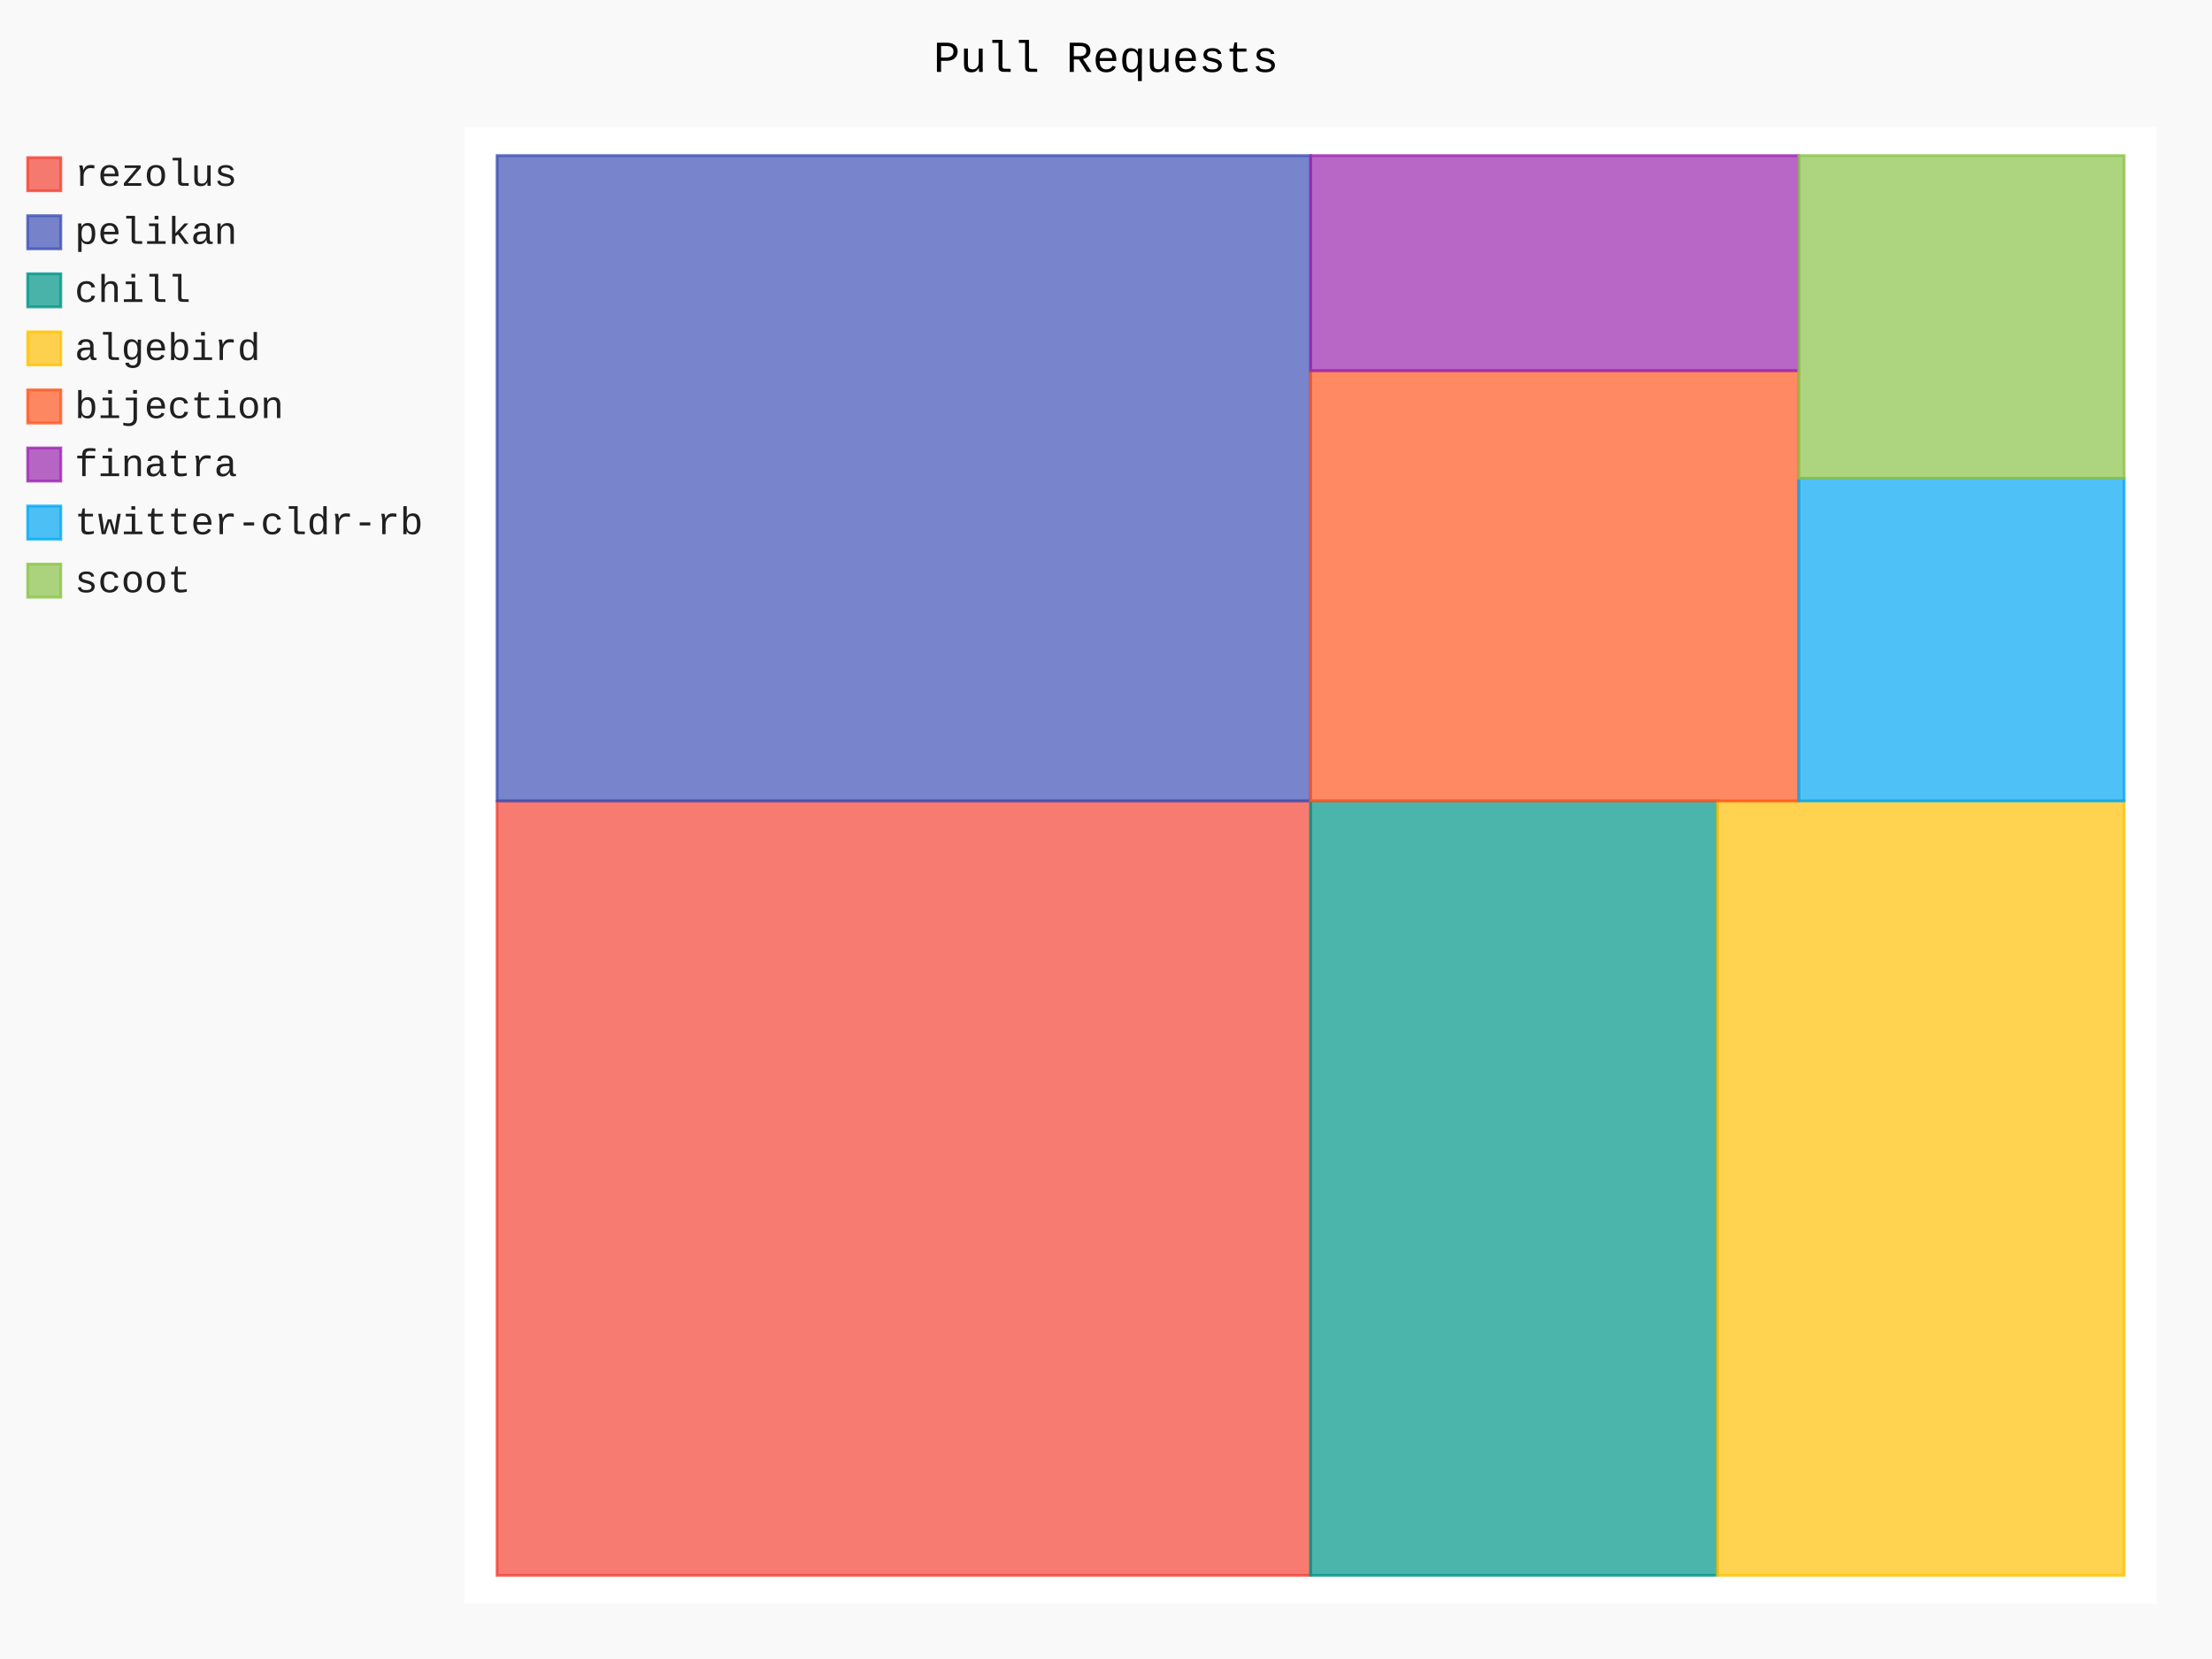
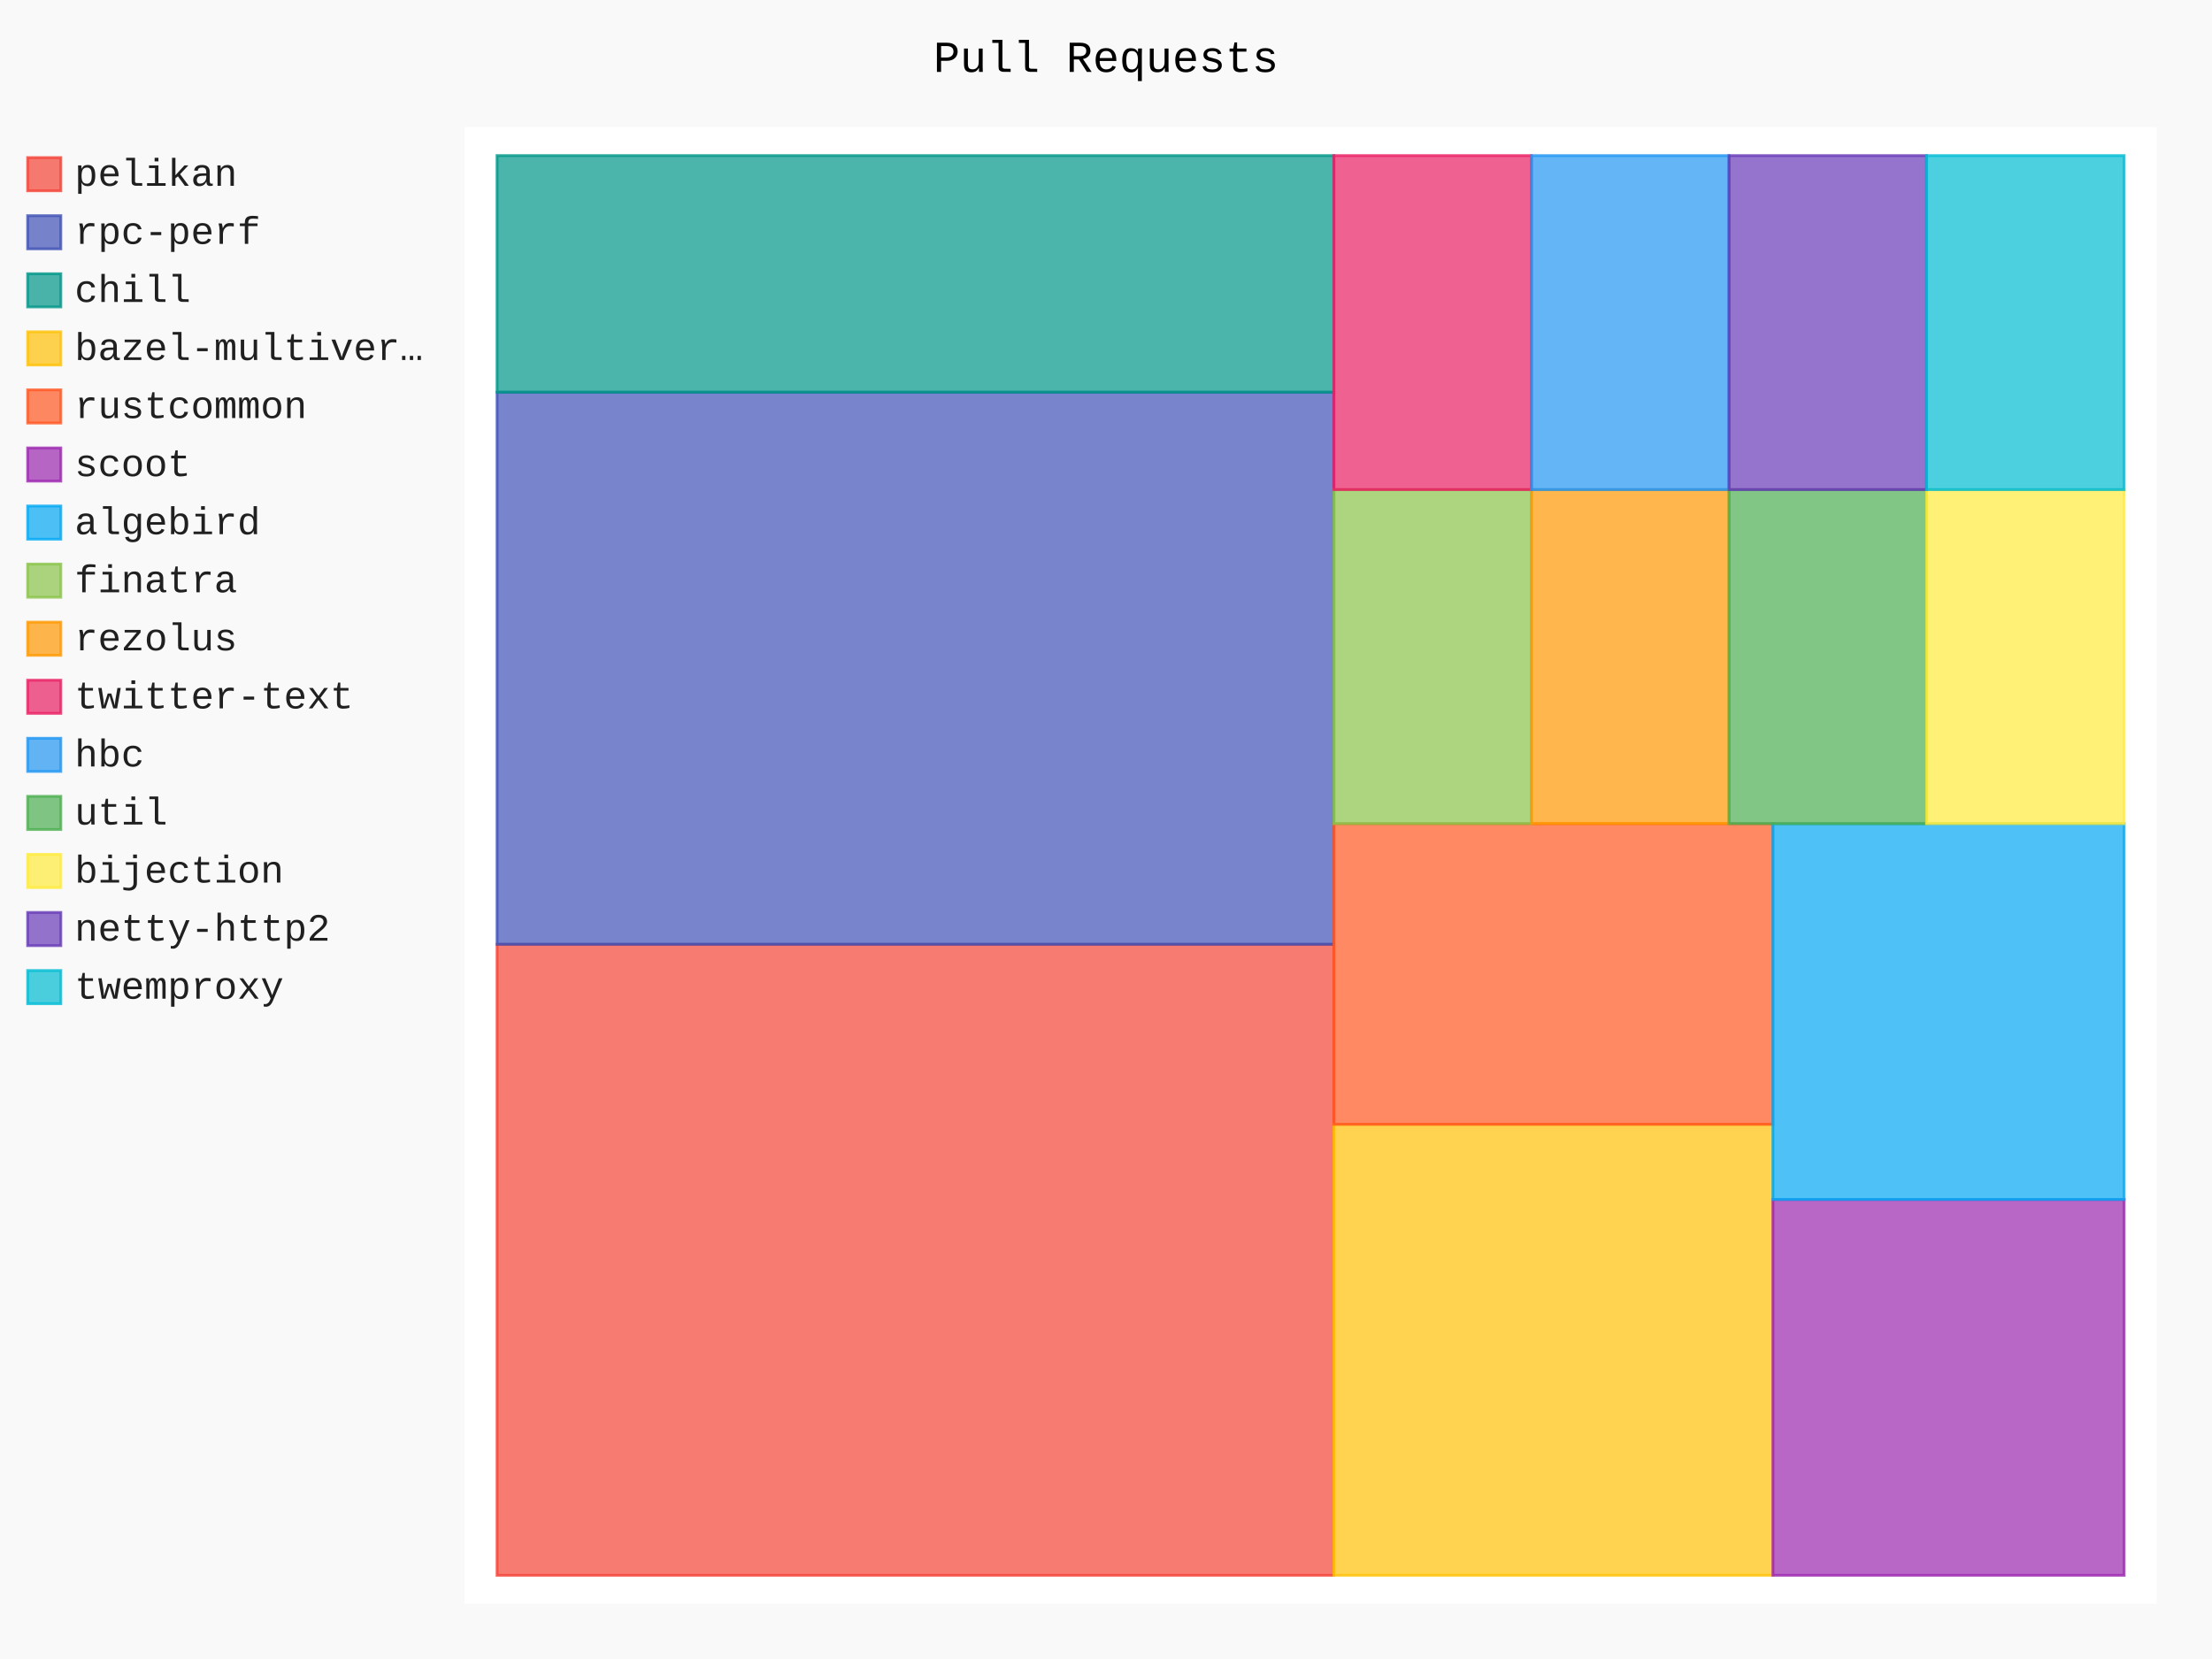
- <svg xmlns="http://www.w3.org/2000/svg" id="chart-d2e59fe8-2a93-4084-8ce1-d406617280e0" class="pygal-chart" viewBox="0 0 800 600">
+ <svg xmlns="http://www.w3.org/2000/svg" id="chart-082a31d4-c75b-4dd9-8270-7544e8f5b64f" class="pygal-chart" viewBox="0 0 800 600">
  <defs>
-     <style type="text/css">#chart-d2e59fe8-2a93-4084-8ce1-d406617280e0{-webkit-user-select:none;-webkit-font-smoothing:antialiased;font-family:Consolas,"Liberation Mono",Menlo,Courier,monospace}#chart-d2e59fe8-2a93-4084-8ce1-d406617280e0 .title{font-family:Consolas,"Liberation Mono",Menlo,Courier,monospace;font-size:16px}#chart-d2e59fe8-2a93-4084-8ce1-d406617280e0 .legends .legend text{font-family:Consolas,"Liberation Mono",Menlo,Courier,monospace;font-size:14px}#chart-d2e59fe8-2a93-4084-8ce1-d406617280e0 .axis text{font-family:Consolas,"Liberation Mono",Menlo,Courier,monospace;font-size:10px}#chart-d2e59fe8-2a93-4084-8ce1-d406617280e0 .axis text.major{font-family:Consolas,"Liberation Mono",Menlo,Courier,monospace;font-size:10px}#chart-d2e59fe8-2a93-4084-8ce1-d406617280e0 .text-overlay text.value{font-family:Consolas,"Liberation Mono",Menlo,Courier,monospace;font-size:16px}#chart-d2e59fe8-2a93-4084-8ce1-d406617280e0 .text-overlay text.label{font-family:Consolas,"Liberation Mono",Menlo,Courier,monospace;font-size:10px}#chart-d2e59fe8-2a93-4084-8ce1-d406617280e0 .tooltip{font-family:Consolas,"Liberation Mono",Menlo,Courier,monospace;font-size:14px}#chart-d2e59fe8-2a93-4084-8ce1-d406617280e0 text.no_data{font-family:Consolas,"Liberation Mono",Menlo,Courier,monospace;font-size:64px}
- #chart-d2e59fe8-2a93-4084-8ce1-d406617280e0{background-color:rgba(249,249,249,1)}#chart-d2e59fe8-2a93-4084-8ce1-d406617280e0 path,#chart-d2e59fe8-2a93-4084-8ce1-d406617280e0 line,#chart-d2e59fe8-2a93-4084-8ce1-d406617280e0 rect,#chart-d2e59fe8-2a93-4084-8ce1-d406617280e0 circle{-webkit-transition:150ms;-moz-transition:150ms;transition:150ms}#chart-d2e59fe8-2a93-4084-8ce1-d406617280e0 .graph &gt; .background{fill:rgba(249,249,249,1)}#chart-d2e59fe8-2a93-4084-8ce1-d406617280e0 .plot &gt; .background{fill:rgba(255,255,255,1)}#chart-d2e59fe8-2a93-4084-8ce1-d406617280e0 .graph{fill:rgba(0,0,0,.87)}#chart-d2e59fe8-2a93-4084-8ce1-d406617280e0 text.no_data{fill:rgba(0,0,0,1)}#chart-d2e59fe8-2a93-4084-8ce1-d406617280e0 .title{fill:rgba(0,0,0,1)}#chart-d2e59fe8-2a93-4084-8ce1-d406617280e0 .legends .legend text{fill:rgba(0,0,0,.87)}#chart-d2e59fe8-2a93-4084-8ce1-d406617280e0 .legends .legend:hover text{fill:rgba(0,0,0,1)}#chart-d2e59fe8-2a93-4084-8ce1-d406617280e0 .axis .line{stroke:rgba(0,0,0,1)}#chart-d2e59fe8-2a93-4084-8ce1-d406617280e0 .axis .guide.line{stroke:rgba(0,0,0,.54)}#chart-d2e59fe8-2a93-4084-8ce1-d406617280e0 .axis .major.line{stroke:rgba(0,0,0,.87)}#chart-d2e59fe8-2a93-4084-8ce1-d406617280e0 .axis text.major{fill:rgba(0,0,0,1)}#chart-d2e59fe8-2a93-4084-8ce1-d406617280e0 .axis.y .guides:hover .guide.line,#chart-d2e59fe8-2a93-4084-8ce1-d406617280e0 .line-graph .axis.x .guides:hover .guide.line,#chart-d2e59fe8-2a93-4084-8ce1-d406617280e0 .stackedline-graph .axis.x .guides:hover .guide.line,#chart-d2e59fe8-2a93-4084-8ce1-d406617280e0 .xy-graph .axis.x .guides:hover .guide.line{stroke:rgba(0,0,0,1)}#chart-d2e59fe8-2a93-4084-8ce1-d406617280e0 .axis .guides:hover text{fill:rgba(0,0,0,1)}#chart-d2e59fe8-2a93-4084-8ce1-d406617280e0 .reactive{fill-opacity:.7;stroke-opacity:.8;stroke-width:1}#chart-d2e59fe8-2a93-4084-8ce1-d406617280e0 .ci{stroke:rgba(0,0,0,.87)}#chart-d2e59fe8-2a93-4084-8ce1-d406617280e0 .reactive.active,#chart-d2e59fe8-2a93-4084-8ce1-d406617280e0 .active .reactive{fill-opacity:.8;stroke-opacity:.9;stroke-width:4}#chart-d2e59fe8-2a93-4084-8ce1-d406617280e0 .ci .reactive.active{stroke-width:1.5}#chart-d2e59fe8-2a93-4084-8ce1-d406617280e0 .series text{fill:rgba(0,0,0,1)}#chart-d2e59fe8-2a93-4084-8ce1-d406617280e0 .tooltip rect{fill:rgba(255,255,255,1);stroke:rgba(0,0,0,1);-webkit-transition:opacity 150ms;-moz-transition:opacity 150ms;transition:opacity 150ms}#chart-d2e59fe8-2a93-4084-8ce1-d406617280e0 .tooltip .label{fill:rgba(0,0,0,.87)}#chart-d2e59fe8-2a93-4084-8ce1-d406617280e0 .tooltip .label{fill:rgba(0,0,0,.87)}#chart-d2e59fe8-2a93-4084-8ce1-d406617280e0 .tooltip .legend{font-size:.8em;fill:rgba(0,0,0,.54)}#chart-d2e59fe8-2a93-4084-8ce1-d406617280e0 .tooltip .x_label{font-size:.6em;fill:rgba(0,0,0,1)}#chart-d2e59fe8-2a93-4084-8ce1-d406617280e0 .tooltip .xlink{font-size:.5em;text-decoration:underline}#chart-d2e59fe8-2a93-4084-8ce1-d406617280e0 .tooltip .value{font-size:1.5em}#chart-d2e59fe8-2a93-4084-8ce1-d406617280e0 .bound{font-size:.5em}#chart-d2e59fe8-2a93-4084-8ce1-d406617280e0 .max-value{font-size:.75em;fill:rgba(0,0,0,.54)}#chart-d2e59fe8-2a93-4084-8ce1-d406617280e0 .map-element{fill:rgba(255,255,255,1);stroke:rgba(0,0,0,.54) !important}#chart-d2e59fe8-2a93-4084-8ce1-d406617280e0 .map-element .reactive{fill-opacity:inherit;stroke-opacity:inherit}#chart-d2e59fe8-2a93-4084-8ce1-d406617280e0 .color-0,#chart-d2e59fe8-2a93-4084-8ce1-d406617280e0 .color-0 a:visited{stroke:#F44336;fill:#F44336}#chart-d2e59fe8-2a93-4084-8ce1-d406617280e0 .color-1,#chart-d2e59fe8-2a93-4084-8ce1-d406617280e0 .color-1 a:visited{stroke:#3F51B5;fill:#3F51B5}#chart-d2e59fe8-2a93-4084-8ce1-d406617280e0 .color-2,#chart-d2e59fe8-2a93-4084-8ce1-d406617280e0 .color-2 a:visited{stroke:#009688;fill:#009688}#chart-d2e59fe8-2a93-4084-8ce1-d406617280e0 .color-3,#chart-d2e59fe8-2a93-4084-8ce1-d406617280e0 .color-3 a:visited{stroke:#FFC107;fill:#FFC107}#chart-d2e59fe8-2a93-4084-8ce1-d406617280e0 .color-4,#chart-d2e59fe8-2a93-4084-8ce1-d406617280e0 .color-4 a:visited{stroke:#FF5722;fill:#FF5722}#chart-d2e59fe8-2a93-4084-8ce1-d406617280e0 .color-5,#chart-d2e59fe8-2a93-4084-8ce1-d406617280e0 .color-5 a:visited{stroke:#9C27B0;fill:#9C27B0}#chart-d2e59fe8-2a93-4084-8ce1-d406617280e0 .color-6,#chart-d2e59fe8-2a93-4084-8ce1-d406617280e0 .color-6 a:visited{stroke:#03A9F4;fill:#03A9F4}#chart-d2e59fe8-2a93-4084-8ce1-d406617280e0 .color-7,#chart-d2e59fe8-2a93-4084-8ce1-d406617280e0 .color-7 a:visited{stroke:#8BC34A;fill:#8BC34A}#chart-d2e59fe8-2a93-4084-8ce1-d406617280e0 .text-overlay .color-0 text{fill:black}#chart-d2e59fe8-2a93-4084-8ce1-d406617280e0 .text-overlay .color-1 text{fill:black}#chart-d2e59fe8-2a93-4084-8ce1-d406617280e0 .text-overlay .color-2 text{fill:black}#chart-d2e59fe8-2a93-4084-8ce1-d406617280e0 .text-overlay .color-3 text{fill:black}#chart-d2e59fe8-2a93-4084-8ce1-d406617280e0 .text-overlay .color-4 text{fill:black}#chart-d2e59fe8-2a93-4084-8ce1-d406617280e0 .text-overlay .color-5 text{fill:black}#chart-d2e59fe8-2a93-4084-8ce1-d406617280e0 .text-overlay .color-6 text{fill:black}#chart-d2e59fe8-2a93-4084-8ce1-d406617280e0 .text-overlay .color-7 text{fill:black}
- #chart-d2e59fe8-2a93-4084-8ce1-d406617280e0 text.no_data{text-anchor:middle}#chart-d2e59fe8-2a93-4084-8ce1-d406617280e0 .guide.line{fill:none}#chart-d2e59fe8-2a93-4084-8ce1-d406617280e0 .centered{text-anchor:middle}#chart-d2e59fe8-2a93-4084-8ce1-d406617280e0 .title{text-anchor:middle}#chart-d2e59fe8-2a93-4084-8ce1-d406617280e0 .legends .legend text{fill-opacity:1}#chart-d2e59fe8-2a93-4084-8ce1-d406617280e0 .axis.x text{text-anchor:middle}#chart-d2e59fe8-2a93-4084-8ce1-d406617280e0 .axis.x:not(.web) text[transform]{text-anchor:start}#chart-d2e59fe8-2a93-4084-8ce1-d406617280e0 .axis.x:not(.web) text[transform].backwards{text-anchor:end}#chart-d2e59fe8-2a93-4084-8ce1-d406617280e0 .axis.y text{text-anchor:end}#chart-d2e59fe8-2a93-4084-8ce1-d406617280e0 .axis.y text[transform].backwards{text-anchor:start}#chart-d2e59fe8-2a93-4084-8ce1-d406617280e0 .axis.y2 text{text-anchor:start}#chart-d2e59fe8-2a93-4084-8ce1-d406617280e0 .axis.y2 text[transform].backwards{text-anchor:end}#chart-d2e59fe8-2a93-4084-8ce1-d406617280e0 .axis .guide.line{stroke-dasharray:4,4;stroke:black}#chart-d2e59fe8-2a93-4084-8ce1-d406617280e0 .axis .major.guide.line{stroke-dasharray:6,6;stroke:black}#chart-d2e59fe8-2a93-4084-8ce1-d406617280e0 .horizontal .axis.y .guide.line,#chart-d2e59fe8-2a93-4084-8ce1-d406617280e0 .horizontal .axis.y2 .guide.line,#chart-d2e59fe8-2a93-4084-8ce1-d406617280e0 .vertical .axis.x .guide.line{opacity:0}#chart-d2e59fe8-2a93-4084-8ce1-d406617280e0 .horizontal .axis.always_show .guide.line,#chart-d2e59fe8-2a93-4084-8ce1-d406617280e0 .vertical .axis.always_show .guide.line{opacity:1 !important}#chart-d2e59fe8-2a93-4084-8ce1-d406617280e0 .axis.y .guides:hover .guide.line,#chart-d2e59fe8-2a93-4084-8ce1-d406617280e0 .axis.y2 .guides:hover .guide.line,#chart-d2e59fe8-2a93-4084-8ce1-d406617280e0 .axis.x .guides:hover .guide.line{opacity:1}#chart-d2e59fe8-2a93-4084-8ce1-d406617280e0 .axis .guides:hover text{opacity:1}#chart-d2e59fe8-2a93-4084-8ce1-d406617280e0 .nofill{fill:none}#chart-d2e59fe8-2a93-4084-8ce1-d406617280e0 .subtle-fill{fill-opacity:.2}#chart-d2e59fe8-2a93-4084-8ce1-d406617280e0 .dot{stroke-width:1px;fill-opacity:1;stroke-opacity:1}#chart-d2e59fe8-2a93-4084-8ce1-d406617280e0 .dot.active{stroke-width:5px}#chart-d2e59fe8-2a93-4084-8ce1-d406617280e0 .dot.negative{fill:transparent}#chart-d2e59fe8-2a93-4084-8ce1-d406617280e0 text,#chart-d2e59fe8-2a93-4084-8ce1-d406617280e0 tspan{stroke:none !important}#chart-d2e59fe8-2a93-4084-8ce1-d406617280e0 .series text.active{opacity:1}#chart-d2e59fe8-2a93-4084-8ce1-d406617280e0 .tooltip rect{fill-opacity:.95;stroke-width:.5}#chart-d2e59fe8-2a93-4084-8ce1-d406617280e0 .tooltip text{fill-opacity:1}#chart-d2e59fe8-2a93-4084-8ce1-d406617280e0 .showable{visibility:hidden}#chart-d2e59fe8-2a93-4084-8ce1-d406617280e0 .showable.shown{visibility:visible}#chart-d2e59fe8-2a93-4084-8ce1-d406617280e0 .gauge-background{fill:rgba(229,229,229,1);stroke:none}#chart-d2e59fe8-2a93-4084-8ce1-d406617280e0 .bg-lines{stroke:rgba(249,249,249,1);stroke-width:2px}</style>
+     <style type="text/css">#chart-082a31d4-c75b-4dd9-8270-7544e8f5b64f{-webkit-user-select:none;-webkit-font-smoothing:antialiased;font-family:Consolas,"Liberation Mono",Menlo,Courier,monospace}#chart-082a31d4-c75b-4dd9-8270-7544e8f5b64f .title{font-family:Consolas,"Liberation Mono",Menlo,Courier,monospace;font-size:16px}#chart-082a31d4-c75b-4dd9-8270-7544e8f5b64f .legends .legend text{font-family:Consolas,"Liberation Mono",Menlo,Courier,monospace;font-size:14px}#chart-082a31d4-c75b-4dd9-8270-7544e8f5b64f .axis text{font-family:Consolas,"Liberation Mono",Menlo,Courier,monospace;font-size:10px}#chart-082a31d4-c75b-4dd9-8270-7544e8f5b64f .axis text.major{font-family:Consolas,"Liberation Mono",Menlo,Courier,monospace;font-size:10px}#chart-082a31d4-c75b-4dd9-8270-7544e8f5b64f .text-overlay text.value{font-family:Consolas,"Liberation Mono",Menlo,Courier,monospace;font-size:16px}#chart-082a31d4-c75b-4dd9-8270-7544e8f5b64f .text-overlay text.label{font-family:Consolas,"Liberation Mono",Menlo,Courier,monospace;font-size:10px}#chart-082a31d4-c75b-4dd9-8270-7544e8f5b64f .tooltip{font-family:Consolas,"Liberation Mono",Menlo,Courier,monospace;font-size:14px}#chart-082a31d4-c75b-4dd9-8270-7544e8f5b64f text.no_data{font-family:Consolas,"Liberation Mono",Menlo,Courier,monospace;font-size:64px}
+ #chart-082a31d4-c75b-4dd9-8270-7544e8f5b64f{background-color:rgba(249,249,249,1)}#chart-082a31d4-c75b-4dd9-8270-7544e8f5b64f path,#chart-082a31d4-c75b-4dd9-8270-7544e8f5b64f line,#chart-082a31d4-c75b-4dd9-8270-7544e8f5b64f rect,#chart-082a31d4-c75b-4dd9-8270-7544e8f5b64f circle{-webkit-transition:150ms;-moz-transition:150ms;transition:150ms}#chart-082a31d4-c75b-4dd9-8270-7544e8f5b64f .graph &gt; .background{fill:rgba(249,249,249,1)}#chart-082a31d4-c75b-4dd9-8270-7544e8f5b64f .plot &gt; .background{fill:rgba(255,255,255,1)}#chart-082a31d4-c75b-4dd9-8270-7544e8f5b64f .graph{fill:rgba(0,0,0,.87)}#chart-082a31d4-c75b-4dd9-8270-7544e8f5b64f text.no_data{fill:rgba(0,0,0,1)}#chart-082a31d4-c75b-4dd9-8270-7544e8f5b64f .title{fill:rgba(0,0,0,1)}#chart-082a31d4-c75b-4dd9-8270-7544e8f5b64f .legends .legend text{fill:rgba(0,0,0,.87)}#chart-082a31d4-c75b-4dd9-8270-7544e8f5b64f .legends .legend:hover text{fill:rgba(0,0,0,1)}#chart-082a31d4-c75b-4dd9-8270-7544e8f5b64f .axis .line{stroke:rgba(0,0,0,1)}#chart-082a31d4-c75b-4dd9-8270-7544e8f5b64f .axis .guide.line{stroke:rgba(0,0,0,.54)}#chart-082a31d4-c75b-4dd9-8270-7544e8f5b64f .axis .major.line{stroke:rgba(0,0,0,.87)}#chart-082a31d4-c75b-4dd9-8270-7544e8f5b64f .axis text.major{fill:rgba(0,0,0,1)}#chart-082a31d4-c75b-4dd9-8270-7544e8f5b64f .axis.y .guides:hover .guide.line,#chart-082a31d4-c75b-4dd9-8270-7544e8f5b64f .line-graph .axis.x .guides:hover .guide.line,#chart-082a31d4-c75b-4dd9-8270-7544e8f5b64f .stackedline-graph .axis.x .guides:hover .guide.line,#chart-082a31d4-c75b-4dd9-8270-7544e8f5b64f .xy-graph .axis.x .guides:hover .guide.line{stroke:rgba(0,0,0,1)}#chart-082a31d4-c75b-4dd9-8270-7544e8f5b64f .axis .guides:hover text{fill:rgba(0,0,0,1)}#chart-082a31d4-c75b-4dd9-8270-7544e8f5b64f .reactive{fill-opacity:.7;stroke-opacity:.8;stroke-width:1}#chart-082a31d4-c75b-4dd9-8270-7544e8f5b64f .ci{stroke:rgba(0,0,0,.87)}#chart-082a31d4-c75b-4dd9-8270-7544e8f5b64f .reactive.active,#chart-082a31d4-c75b-4dd9-8270-7544e8f5b64f .active .reactive{fill-opacity:.8;stroke-opacity:.9;stroke-width:4}#chart-082a31d4-c75b-4dd9-8270-7544e8f5b64f .ci .reactive.active{stroke-width:1.5}#chart-082a31d4-c75b-4dd9-8270-7544e8f5b64f .series text{fill:rgba(0,0,0,1)}#chart-082a31d4-c75b-4dd9-8270-7544e8f5b64f .tooltip rect{fill:rgba(255,255,255,1);stroke:rgba(0,0,0,1);-webkit-transition:opacity 150ms;-moz-transition:opacity 150ms;transition:opacity 150ms}#chart-082a31d4-c75b-4dd9-8270-7544e8f5b64f .tooltip .label{fill:rgba(0,0,0,.87)}#chart-082a31d4-c75b-4dd9-8270-7544e8f5b64f .tooltip .label{fill:rgba(0,0,0,.87)}#chart-082a31d4-c75b-4dd9-8270-7544e8f5b64f .tooltip .legend{font-size:.8em;fill:rgba(0,0,0,.54)}#chart-082a31d4-c75b-4dd9-8270-7544e8f5b64f .tooltip .x_label{font-size:.6em;fill:rgba(0,0,0,1)}#chart-082a31d4-c75b-4dd9-8270-7544e8f5b64f .tooltip .xlink{font-size:.5em;text-decoration:underline}#chart-082a31d4-c75b-4dd9-8270-7544e8f5b64f .tooltip .value{font-size:1.5em}#chart-082a31d4-c75b-4dd9-8270-7544e8f5b64f .bound{font-size:.5em}#chart-082a31d4-c75b-4dd9-8270-7544e8f5b64f .max-value{font-size:.75em;fill:rgba(0,0,0,.54)}#chart-082a31d4-c75b-4dd9-8270-7544e8f5b64f .map-element{fill:rgba(255,255,255,1);stroke:rgba(0,0,0,.54) !important}#chart-082a31d4-c75b-4dd9-8270-7544e8f5b64f .map-element .reactive{fill-opacity:inherit;stroke-opacity:inherit}#chart-082a31d4-c75b-4dd9-8270-7544e8f5b64f .color-0,#chart-082a31d4-c75b-4dd9-8270-7544e8f5b64f .color-0 a:visited{stroke:#F44336;fill:#F44336}#chart-082a31d4-c75b-4dd9-8270-7544e8f5b64f .color-1,#chart-082a31d4-c75b-4dd9-8270-7544e8f5b64f .color-1 a:visited{stroke:#3F51B5;fill:#3F51B5}#chart-082a31d4-c75b-4dd9-8270-7544e8f5b64f .color-2,#chart-082a31d4-c75b-4dd9-8270-7544e8f5b64f .color-2 a:visited{stroke:#009688;fill:#009688}#chart-082a31d4-c75b-4dd9-8270-7544e8f5b64f .color-3,#chart-082a31d4-c75b-4dd9-8270-7544e8f5b64f .color-3 a:visited{stroke:#FFC107;fill:#FFC107}#chart-082a31d4-c75b-4dd9-8270-7544e8f5b64f .color-4,#chart-082a31d4-c75b-4dd9-8270-7544e8f5b64f .color-4 a:visited{stroke:#FF5722;fill:#FF5722}#chart-082a31d4-c75b-4dd9-8270-7544e8f5b64f .color-5,#chart-082a31d4-c75b-4dd9-8270-7544e8f5b64f .color-5 a:visited{stroke:#9C27B0;fill:#9C27B0}#chart-082a31d4-c75b-4dd9-8270-7544e8f5b64f .color-6,#chart-082a31d4-c75b-4dd9-8270-7544e8f5b64f .color-6 a:visited{stroke:#03A9F4;fill:#03A9F4}#chart-082a31d4-c75b-4dd9-8270-7544e8f5b64f .color-7,#chart-082a31d4-c75b-4dd9-8270-7544e8f5b64f .color-7 a:visited{stroke:#8BC34A;fill:#8BC34A}#chart-082a31d4-c75b-4dd9-8270-7544e8f5b64f .color-8,#chart-082a31d4-c75b-4dd9-8270-7544e8f5b64f .color-8 a:visited{stroke:#FF9800;fill:#FF9800}#chart-082a31d4-c75b-4dd9-8270-7544e8f5b64f .color-9,#chart-082a31d4-c75b-4dd9-8270-7544e8f5b64f .color-9 a:visited{stroke:#E91E63;fill:#E91E63}#chart-082a31d4-c75b-4dd9-8270-7544e8f5b64f .color-10,#chart-082a31d4-c75b-4dd9-8270-7544e8f5b64f .color-10 a:visited{stroke:#2196F3;fill:#2196F3}#chart-082a31d4-c75b-4dd9-8270-7544e8f5b64f .color-11,#chart-082a31d4-c75b-4dd9-8270-7544e8f5b64f .color-11 a:visited{stroke:#4CAF50;fill:#4CAF50}#chart-082a31d4-c75b-4dd9-8270-7544e8f5b64f .color-12,#chart-082a31d4-c75b-4dd9-8270-7544e8f5b64f .color-12 a:visited{stroke:#FFEB3B;fill:#FFEB3B}#chart-082a31d4-c75b-4dd9-8270-7544e8f5b64f .color-13,#chart-082a31d4-c75b-4dd9-8270-7544e8f5b64f .color-13 a:visited{stroke:#673AB7;fill:#673AB7}#chart-082a31d4-c75b-4dd9-8270-7544e8f5b64f .color-14,#chart-082a31d4-c75b-4dd9-8270-7544e8f5b64f .color-14 a:visited{stroke:#00BCD4;fill:#00BCD4}#chart-082a31d4-c75b-4dd9-8270-7544e8f5b64f .text-overlay .color-0 text{fill:black}#chart-082a31d4-c75b-4dd9-8270-7544e8f5b64f .text-overlay .color-1 text{fill:black}#chart-082a31d4-c75b-4dd9-8270-7544e8f5b64f .text-overlay .color-2 text{fill:black}#chart-082a31d4-c75b-4dd9-8270-7544e8f5b64f .text-overlay .color-3 text{fill:black}#chart-082a31d4-c75b-4dd9-8270-7544e8f5b64f .text-overlay .color-4 text{fill:black}#chart-082a31d4-c75b-4dd9-8270-7544e8f5b64f .text-overlay .color-5 text{fill:black}#chart-082a31d4-c75b-4dd9-8270-7544e8f5b64f .text-overlay .color-6 text{fill:black}#chart-082a31d4-c75b-4dd9-8270-7544e8f5b64f .text-overlay .color-7 text{fill:black}#chart-082a31d4-c75b-4dd9-8270-7544e8f5b64f .text-overlay .color-8 text{fill:black}#chart-082a31d4-c75b-4dd9-8270-7544e8f5b64f .text-overlay .color-9 text{fill:black}#chart-082a31d4-c75b-4dd9-8270-7544e8f5b64f .text-overlay .color-10 text{fill:black}#chart-082a31d4-c75b-4dd9-8270-7544e8f5b64f .text-overlay .color-11 text{fill:black}#chart-082a31d4-c75b-4dd9-8270-7544e8f5b64f .text-overlay .color-12 text{fill:black}#chart-082a31d4-c75b-4dd9-8270-7544e8f5b64f .text-overlay .color-13 text{fill:black}#chart-082a31d4-c75b-4dd9-8270-7544e8f5b64f .text-overlay .color-14 text{fill:black}
+ #chart-082a31d4-c75b-4dd9-8270-7544e8f5b64f text.no_data{text-anchor:middle}#chart-082a31d4-c75b-4dd9-8270-7544e8f5b64f .guide.line{fill:none}#chart-082a31d4-c75b-4dd9-8270-7544e8f5b64f .centered{text-anchor:middle}#chart-082a31d4-c75b-4dd9-8270-7544e8f5b64f .title{text-anchor:middle}#chart-082a31d4-c75b-4dd9-8270-7544e8f5b64f .legends .legend text{fill-opacity:1}#chart-082a31d4-c75b-4dd9-8270-7544e8f5b64f .axis.x text{text-anchor:middle}#chart-082a31d4-c75b-4dd9-8270-7544e8f5b64f .axis.x:not(.web) text[transform]{text-anchor:start}#chart-082a31d4-c75b-4dd9-8270-7544e8f5b64f .axis.x:not(.web) text[transform].backwards{text-anchor:end}#chart-082a31d4-c75b-4dd9-8270-7544e8f5b64f .axis.y text{text-anchor:end}#chart-082a31d4-c75b-4dd9-8270-7544e8f5b64f .axis.y text[transform].backwards{text-anchor:start}#chart-082a31d4-c75b-4dd9-8270-7544e8f5b64f .axis.y2 text{text-anchor:start}#chart-082a31d4-c75b-4dd9-8270-7544e8f5b64f .axis.y2 text[transform].backwards{text-anchor:end}#chart-082a31d4-c75b-4dd9-8270-7544e8f5b64f .axis .guide.line{stroke-dasharray:4,4;stroke:black}#chart-082a31d4-c75b-4dd9-8270-7544e8f5b64f .axis .major.guide.line{stroke-dasharray:6,6;stroke:black}#chart-082a31d4-c75b-4dd9-8270-7544e8f5b64f .horizontal .axis.y .guide.line,#chart-082a31d4-c75b-4dd9-8270-7544e8f5b64f .horizontal .axis.y2 .guide.line,#chart-082a31d4-c75b-4dd9-8270-7544e8f5b64f .vertical .axis.x .guide.line{opacity:0}#chart-082a31d4-c75b-4dd9-8270-7544e8f5b64f .horizontal .axis.always_show .guide.line,#chart-082a31d4-c75b-4dd9-8270-7544e8f5b64f .vertical .axis.always_show .guide.line{opacity:1 !important}#chart-082a31d4-c75b-4dd9-8270-7544e8f5b64f .axis.y .guides:hover .guide.line,#chart-082a31d4-c75b-4dd9-8270-7544e8f5b64f .axis.y2 .guides:hover .guide.line,#chart-082a31d4-c75b-4dd9-8270-7544e8f5b64f .axis.x .guides:hover .guide.line{opacity:1}#chart-082a31d4-c75b-4dd9-8270-7544e8f5b64f .axis .guides:hover text{opacity:1}#chart-082a31d4-c75b-4dd9-8270-7544e8f5b64f .nofill{fill:none}#chart-082a31d4-c75b-4dd9-8270-7544e8f5b64f .subtle-fill{fill-opacity:.2}#chart-082a31d4-c75b-4dd9-8270-7544e8f5b64f .dot{stroke-width:1px;fill-opacity:1;stroke-opacity:1}#chart-082a31d4-c75b-4dd9-8270-7544e8f5b64f .dot.active{stroke-width:5px}#chart-082a31d4-c75b-4dd9-8270-7544e8f5b64f .dot.negative{fill:transparent}#chart-082a31d4-c75b-4dd9-8270-7544e8f5b64f text,#chart-082a31d4-c75b-4dd9-8270-7544e8f5b64f tspan{stroke:none !important}#chart-082a31d4-c75b-4dd9-8270-7544e8f5b64f .series text.active{opacity:1}#chart-082a31d4-c75b-4dd9-8270-7544e8f5b64f .tooltip rect{fill-opacity:.95;stroke-width:.5}#chart-082a31d4-c75b-4dd9-8270-7544e8f5b64f .tooltip text{fill-opacity:1}#chart-082a31d4-c75b-4dd9-8270-7544e8f5b64f .showable{visibility:hidden}#chart-082a31d4-c75b-4dd9-8270-7544e8f5b64f .showable.shown{visibility:visible}#chart-082a31d4-c75b-4dd9-8270-7544e8f5b64f .gauge-background{fill:rgba(229,229,229,1);stroke:none}#chart-082a31d4-c75b-4dd9-8270-7544e8f5b64f .bg-lines{stroke:rgba(249,249,249,1);stroke-width:2px}</style>
  </defs>
  <g class="graph treemap-graph vertical">
    <rect x="0" y="0" width="800" height="600" class="background" />
    <g transform="translate(168, 46)" class="plot">
      <rect x="0" y="0" width="612.0" height="534" class="background" />
      <g class="series serie-0 color-0">
        <g class="rects">
          <g class="rect">
-             <rect x="11.769" y="243.661" width="294.231" height="280.07" class="rect reactive tooltip-trigger" />
+             <rect x="11.769" y="295.526" width="302.637" height="228.205" class="rect reactive tooltip-trigger" />
          </g>
        </g>
      </g>
      <g class="series serie-1 color-1">
        <g class="rects">
          <g class="rect">
-             <rect x="11.769" y="10.269" width="294.231" height="233.392" class="rect reactive tooltip-trigger" />
+             <rect x="11.769" y="95.846" width="302.637" height="199.679" class="rect reactive tooltip-trigger" />
          </g>
        </g>
      </g>
      <g class="series serie-2 color-2">
        <g class="rects">
          <g class="rect">
-             <rect x="306" y="243.661" width="147.115" height="280.07" class="rect reactive tooltip-trigger" />
+             <rect x="11.769" y="10.269" width="302.637" height="85.577" class="rect reactive tooltip-trigger" />
          </g>
        </g>
      </g>
      <g class="series serie-3 color-3">
        <g class="rects">
          <g class="rect">
-             <rect x="453.115" y="243.661" width="147.115" height="280.07" class="rect reactive tooltip-trigger" />
+             <rect x="314.407" y="360.631" width="158.791" height="163.1" class="rect reactive tooltip-trigger" />
          </g>
        </g>
      </g>
      <g class="series serie-4 color-4">
        <g class="rects">
          <g class="rect">
-             <rect x="306" y="88.066" width="176.538" height="155.594" class="rect reactive tooltip-trigger" />
+             <rect x="314.407" y="251.898" width="158.791" height="108.733" class="rect reactive tooltip-trigger" />
          </g>
        </g>
      </g>
      <g class="series serie-5 color-5">
        <g class="rects">
          <g class="rect">
-             <rect x="306" y="10.269" width="176.538" height="77.797" class="rect reactive tooltip-trigger" />
+             <rect x="473.198" y="387.814" width="127.033" height="135.916" class="rect reactive tooltip-trigger" />
          </g>
        </g>
      </g>
      <g class="series serie-6 color-6">
        <g class="rects">
          <g class="rect">
-             <rect x="482.538" y="126.965" width="117.692" height="116.696" class="rect reactive tooltip-trigger" />
+             <rect x="473.198" y="251.898" width="127.033" height="135.916" class="rect reactive tooltip-trigger" />
          </g>
        </g>
      </g>
      <g class="series serie-7 color-7">
        <g class="rects">
          <g class="rect">
-             <rect x="482.538" y="10.269" width="117.692" height="116.696" class="rect reactive tooltip-trigger" />
+             <rect x="314.407" y="131.084" width="71.456" height="120.814" class="rect reactive tooltip-trigger" />
+           </g>
+         </g>
+       </g>
+       <g class="series serie-8 color-8">
+         <g class="rects">
+           <g class="rect">
+             <rect x="385.863" y="131.084" width="71.456" height="120.814" class="rect reactive tooltip-trigger" />
+           </g>
+         </g>
+       </g>
+       <g class="series serie-9 color-9">
+         <g class="rects">
+           <g class="rect">
+             <rect x="314.407" y="10.269" width="71.456" height="120.814" class="rect reactive tooltip-trigger" />
+           </g>
+         </g>
+       </g>
+       <g class="series serie-10 color-10">
+         <g class="rects">
+           <g class="rect">
+             <rect x="385.863" y="10.269" width="71.456" height="120.814" class="rect reactive tooltip-trigger" />
+           </g>
+         </g>
+       </g>
+       <g class="series serie-11 color-11">
+         <g class="rects">
+           <g class="rect">
+             <rect x="457.319" y="131.084" width="71.456" height="120.814" class="rect reactive tooltip-trigger" />
+           </g>
+         </g>
+       </g>
+       <g class="series serie-12 color-12">
+         <g class="rects">
+           <g class="rect">
+             <rect x="528.775" y="131.084" width="71.456" height="120.814" class="rect reactive tooltip-trigger" />
+           </g>
+         </g>
+       </g>
+       <g class="series serie-13 color-13">
+         <g class="rects">
+           <g class="rect">
+             <rect x="457.319" y="10.269" width="71.456" height="120.814" class="rect reactive tooltip-trigger" />
+           </g>
+         </g>
+       </g>
+       <g class="series serie-14 color-14">
+         <g class="rects">
+           <g class="rect">
+             <rect x="528.775" y="10.269" width="71.456" height="120.814" class="rect reactive tooltip-trigger" />
          </g>
        </g>
      </g>
    </g>
    <g class="titles">
      <text x="400.0" y="26" class="title plot_title">Pull Requests</text>
    </g>
    <g transform="translate(168, 46)" class="plot overlay">
      <g class="series serie-0 color-0" />
      <g class="series serie-1 color-1" />
      <g class="series serie-2 color-2" />
      <g class="series serie-3 color-3" />
      <g class="series serie-4 color-4" />
      <g class="series serie-5 color-5" />
      <g class="series serie-6 color-6" />
      <g class="series serie-7 color-7" />
+       <g class="series serie-8 color-8" />
+       <g class="series serie-9 color-9" />
+       <g class="series serie-10 color-10" />
+       <g class="series serie-11 color-11" />
+       <g class="series serie-12 color-12" />
+       <g class="series serie-13 color-13" />
+       <g class="series serie-14 color-14" />
    </g>
    <g transform="translate(168, 46)" class="plot text-overlay">
      <g class="series serie-0 color-0" />
      <g class="series serie-1 color-1" />
      <g class="series serie-2 color-2" />
      <g class="series serie-3 color-3" />
      <g class="series serie-4 color-4" />
      <g class="series serie-5 color-5" />
      <g class="series serie-6 color-6" />
      <g class="series serie-7 color-7" />
+       <g class="series serie-8 color-8" />
+       <g class="series serie-9 color-9" />
+       <g class="series serie-10 color-10" />
+       <g class="series serie-11 color-11" />
+       <g class="series serie-12 color-12" />
+       <g class="series serie-13 color-13" />
+       <g class="series serie-14 color-14" />
    </g>
    <g transform="translate(168, 46)" class="plot tooltip-overlay">
      <g transform="translate(0 0)" style="opacity: 0" class="tooltip">
        <rect rx="0" ry="0" width="0" height="0" class="tooltip-box" />
        <g class="text" />
      </g>
    </g>
    <g transform="translate(10, 56)" class="legends">
      <g id="activate-serie-0" class="legend reactive activate-serie">
        <rect x="0.0" y="1.0" width="12" height="12" class="color-0 reactive" />
-         <text x="17.0" y="11.2">rezolus</text>
+         <text x="17.0" y="11.2">pelikan</text>
      </g>
      <g id="activate-serie-1" class="legend reactive activate-serie">
        <rect x="0.0" y="22.0" width="12" height="12" class="color-1 reactive" />
-         <text x="17.0" y="32.2">pelikan</text>
+         <text x="17.0" y="32.2">rpc-perf</text>
      </g>
      <g id="activate-serie-2" class="legend reactive activate-serie">
        <rect x="0.0" y="43.0" width="12" height="12" class="color-2 reactive" />
        <text x="17.0" y="53.2">chill</text>
      </g>
      <g id="activate-serie-3" class="legend reactive activate-serie">
        <rect x="0.0" y="64.0" width="12" height="12" class="color-3 reactive" />
-         <text x="17.0" y="74.2">algebird</text>
+         <text x="17.0" y="74.2">bazel-multiver…</text>
      </g>
      <g id="activate-serie-4" class="legend reactive activate-serie">
        <rect x="0.0" y="85.0" width="12" height="12" class="color-4 reactive" />
-         <text x="17.0" y="95.2">bijection</text>
+         <text x="17.0" y="95.2">rustcommon</text>
      </g>
      <g id="activate-serie-5" class="legend reactive activate-serie">
        <rect x="0.0" y="106.0" width="12" height="12" class="color-5 reactive" />
-         <text x="17.0" y="116.2">finatra</text>
+         <text x="17.0" y="116.2">scoot</text>
      </g>
      <g id="activate-serie-6" class="legend reactive activate-serie">
        <rect x="0.0" y="127.0" width="12" height="12" class="color-6 reactive" />
-         <text x="17.0" y="137.2">twitter-cldr-rb</text>
+         <text x="17.0" y="137.2">algebird</text>
      </g>
      <g id="activate-serie-7" class="legend reactive activate-serie">
        <rect x="0.0" y="148.0" width="12" height="12" class="color-7 reactive" />
-         <text x="17.0" y="158.2">scoot</text>
+         <text x="17.0" y="158.2">finatra</text>
+       </g>
+       <g id="activate-serie-8" class="legend reactive activate-serie">
+         <rect x="0.0" y="169.0" width="12" height="12" class="color-8 reactive" />
+         <text x="17.0" y="179.2">rezolus</text>
+       </g>
+       <g id="activate-serie-9" class="legend reactive activate-serie">
+         <rect x="0.0" y="190.0" width="12" height="12" class="color-9 reactive" />
+         <text x="17.0" y="200.2">twitter-text</text>
+       </g>
+       <g id="activate-serie-10" class="legend reactive activate-serie">
+         <rect x="0.0" y="211.0" width="12" height="12" class="color-10 reactive" />
+         <text x="17.0" y="221.2">hbc</text>
+       </g>
+       <g id="activate-serie-11" class="legend reactive activate-serie">
+         <rect x="0.0" y="232.0" width="12" height="12" class="color-11 reactive" />
+         <text x="17.0" y="242.2">util</text>
+       </g>
+       <g id="activate-serie-12" class="legend reactive activate-serie">
+         <rect x="0.0" y="253.0" width="12" height="12" class="color-12 reactive" />
+         <text x="17.0" y="263.2">bijection</text>
+       </g>
+       <g id="activate-serie-13" class="legend reactive activate-serie">
+         <rect x="0.0" y="274.0" width="12" height="12" class="color-13 reactive" />
+         <text x="17.0" y="284.2">netty-http2</text>
+       </g>
+       <g id="activate-serie-14" class="legend reactive activate-serie">
+         <rect x="0.0" y="295.0" width="12" height="12" class="color-14 reactive" />
+         <text x="17.0" y="305.2">twemproxy</text>
      </g>
    </g>
    <g transform="translate(790, 56)" class="legends" />
  </g>
</svg>
